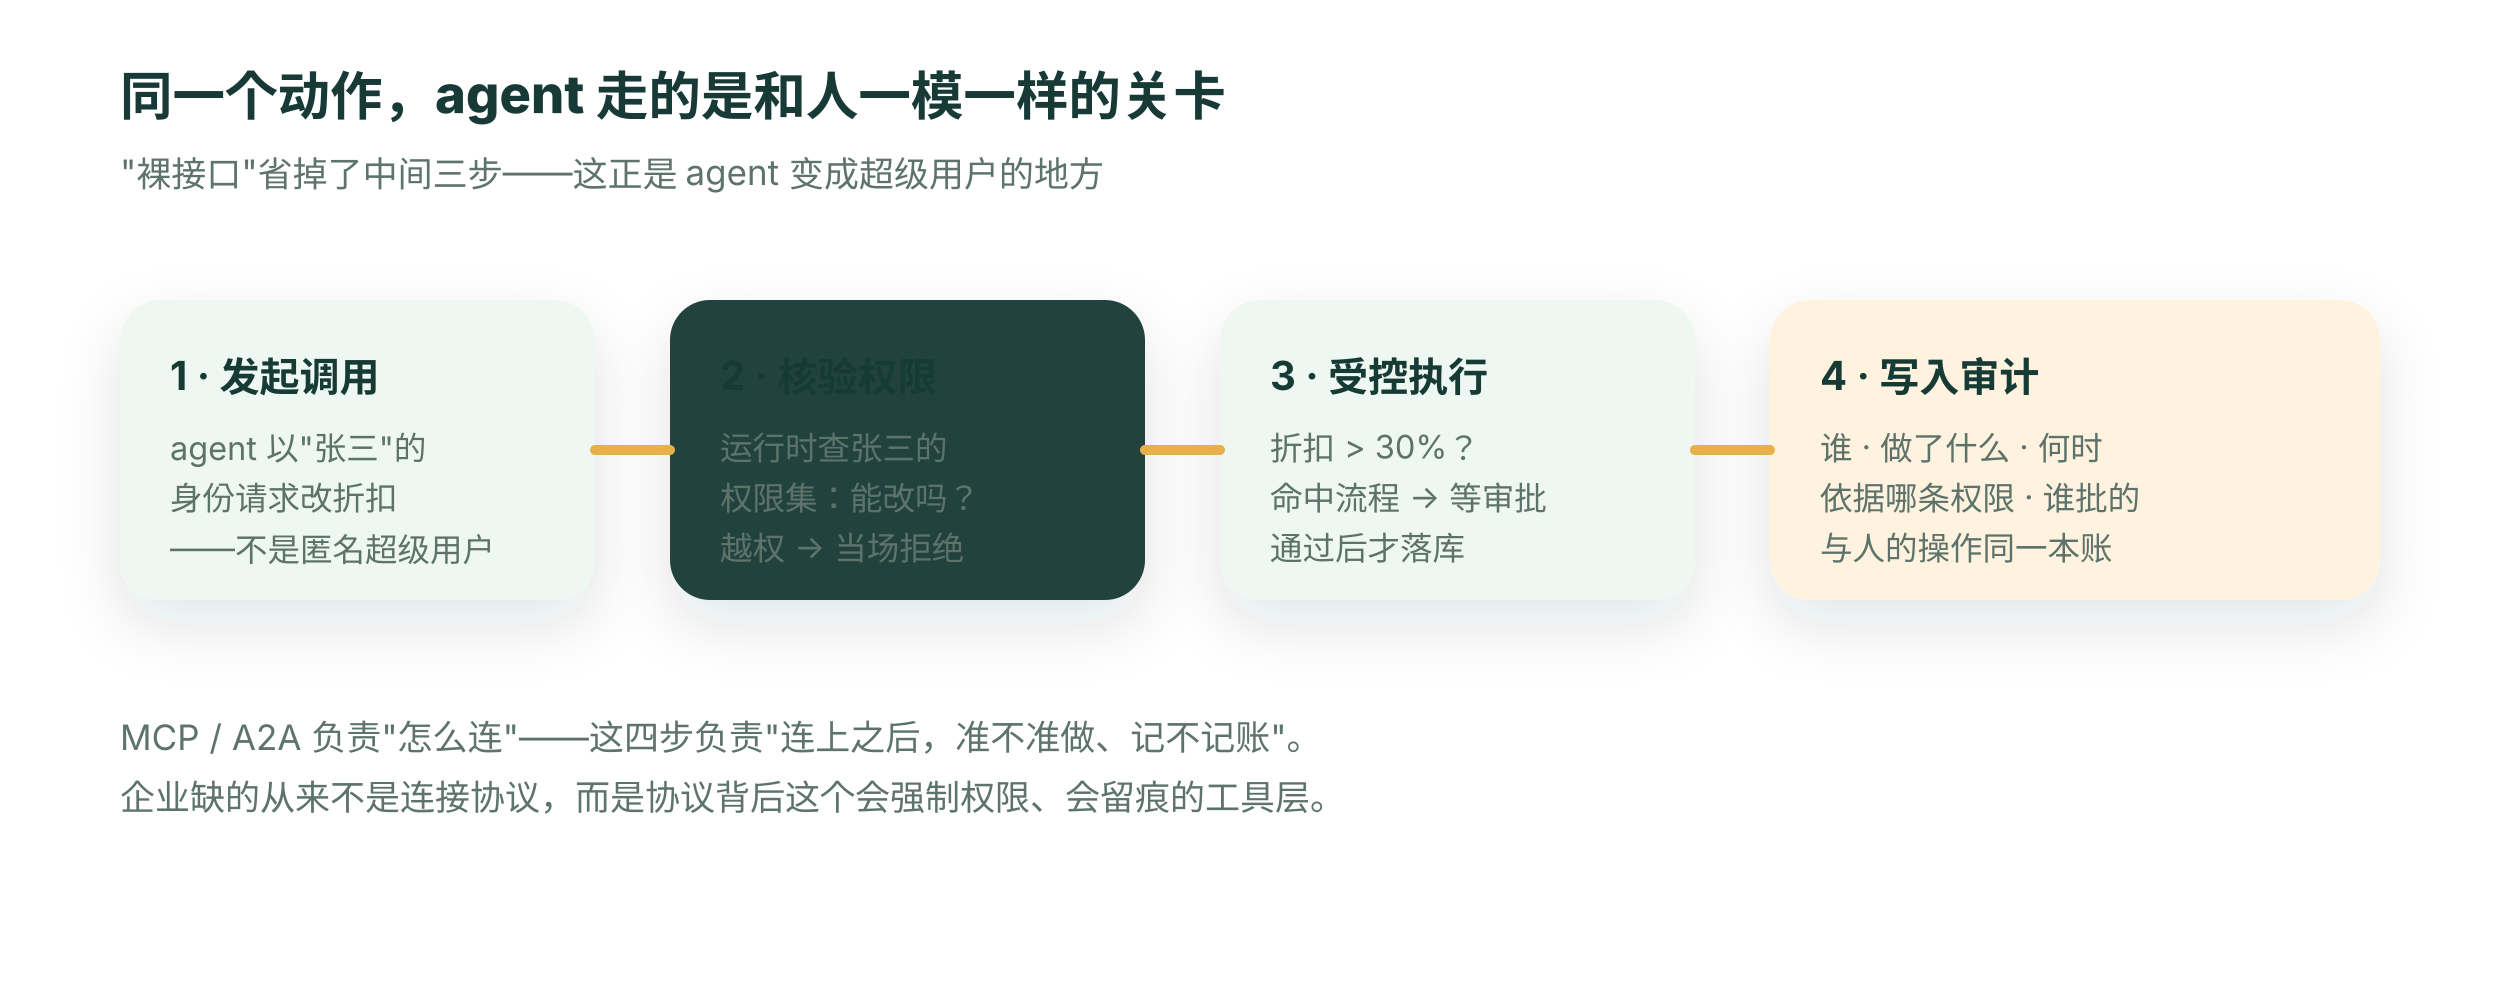
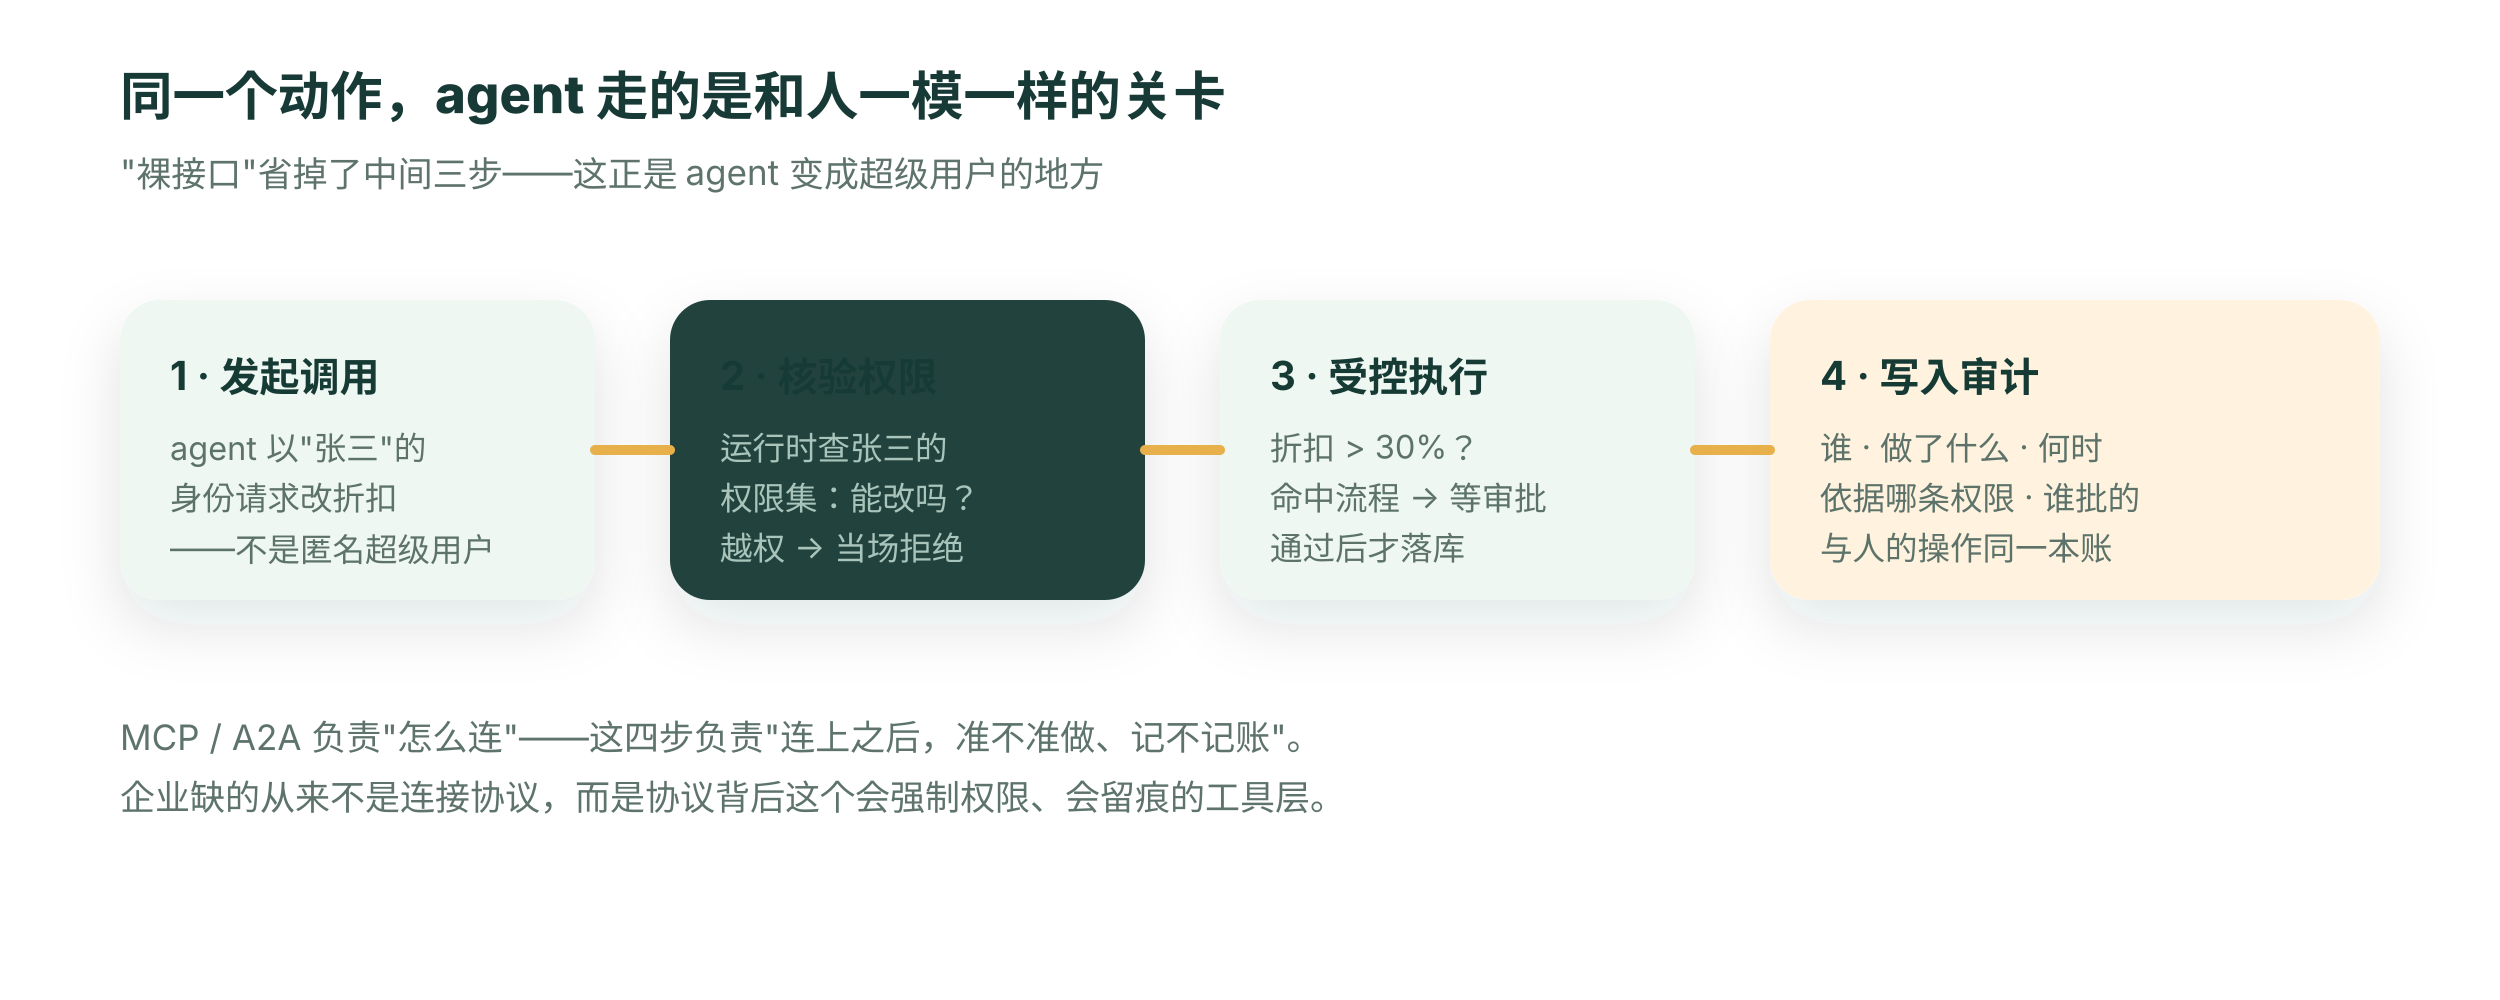
<svg xmlns="http://www.w3.org/2000/svg" viewBox="0 0 1000 400" role="img" aria-label="一次受治理的工具调用的生命周期：以用户身份发起、运行时核验权限、执行受控动作、写入审计">
  <defs>
    <filter id="sh" x="-20%" y="-20%" width="140%" height="150%">
      <feDropShadow dx="0" dy="10" stdDeviation="12" flood-color="#24342f" flood-opacity=".12" />
    </filter>
    <style>
      text{font-family:-apple-system,BlinkMacSystemFont,"Segoe UI",sans-serif;fill:#173a36}
      .cap{font-size:14px;fill:#5d736b}.t{font-size:16px;font-weight:700}.s{font-size:13px;fill:#5d736b}
    </style>
  </defs>
  <rect width="1000" height="400" fill="#ffffff" />
  <text x="48" y="46" font-size="21" font-weight="760">同一个动作，agent 走的是和人一模一样的关卡</text>
  <text x="48" y="74" class="cap">"裸接口"省掉了中间三步——这正是 agent 变成超级用户的地方</text>
  <g transform="translate(48 120)" filter="url(#sh)">
    <rect width="190" height="120" rx="16" fill="#eef7f1" />
    <text x="20" y="36" class="t">1 · 发起调用</text>
    <text x="20" y="64" class="s">agent 以"张三"的</text>
    <text x="20" y="84" class="s">身份请求改折扣</text>
    <text x="20" y="104" class="s">——不是匿名超级用户</text>
  </g>
  <g transform="translate(268 120)" filter="url(#sh)">
    <rect width="190" height="120" rx="16" fill="#22433d" />
    <text x="20" y="36" class="t" fill="#eafff6">2 · 核验权限</text>
-     <text x="20" y="64" class="s" fill="#a9c4ba">运行时查张三的</text>
-     <text x="20" y="84" class="s" fill="#a9c4ba">权限集：能改吗？</text>
-     <text x="20" y="104" class="s" fill="#a9c4ba">越权 → 当场拒绝</text>
+     <text x="20" y="64" class="s" style="fill:#a9c4ba">运行时查张三的</text>
+     <text x="20" y="84" class="s" style="fill:#a9c4ba">权限集：能改吗？</text>
+     <text x="20" y="104" class="s" style="fill:#a9c4ba">越权 → 当场拒绝</text>
  </g>
  <g transform="translate(488 120)" filter="url(#sh)">
    <rect width="190" height="120" rx="16" fill="#eef7f1" />
    <text x="20" y="36" class="t">3 · 受控执行</text>
    <text x="20" y="64" class="s">折扣 &gt; 30%？</text>
    <text x="20" y="84" class="s">命中流程 → 等审批</text>
    <text x="20" y="104" class="s">通过后才落库</text>
  </g>
  <g transform="translate(708 120)" filter="url(#sh)">
    <rect width="244" height="120" rx="16" fill="#fff3df" />
    <text x="20" y="36" class="t" fill="#9a6212">4 · 写入审计</text>
    <text x="20" y="64" class="s">谁 · 做了什么 · 何时</text>
    <text x="20" y="84" class="s">依据哪条权限 · 谁批的</text>
    <text x="20" y="104" class="s">与人的操作同一本账</text>
  </g>
  <g stroke="#e8b04b" stroke-width="4" stroke-linecap="round" fill="none">
    <path d="M238 180 h30" />
    <path d="M458 180 h30" />
    <path d="M678 180 h30" />
  </g>
  <text x="48" y="300" class="cap">MCP / A2A 负责"怎么连"——这四步负责"连上之后，准不准做、记不记账"。</text>
  <text x="48" y="324" class="cap">企业缺的从来不是连接协议，而是协议背后这个会强制权限、会留痕的工具层。</text>
</svg>
